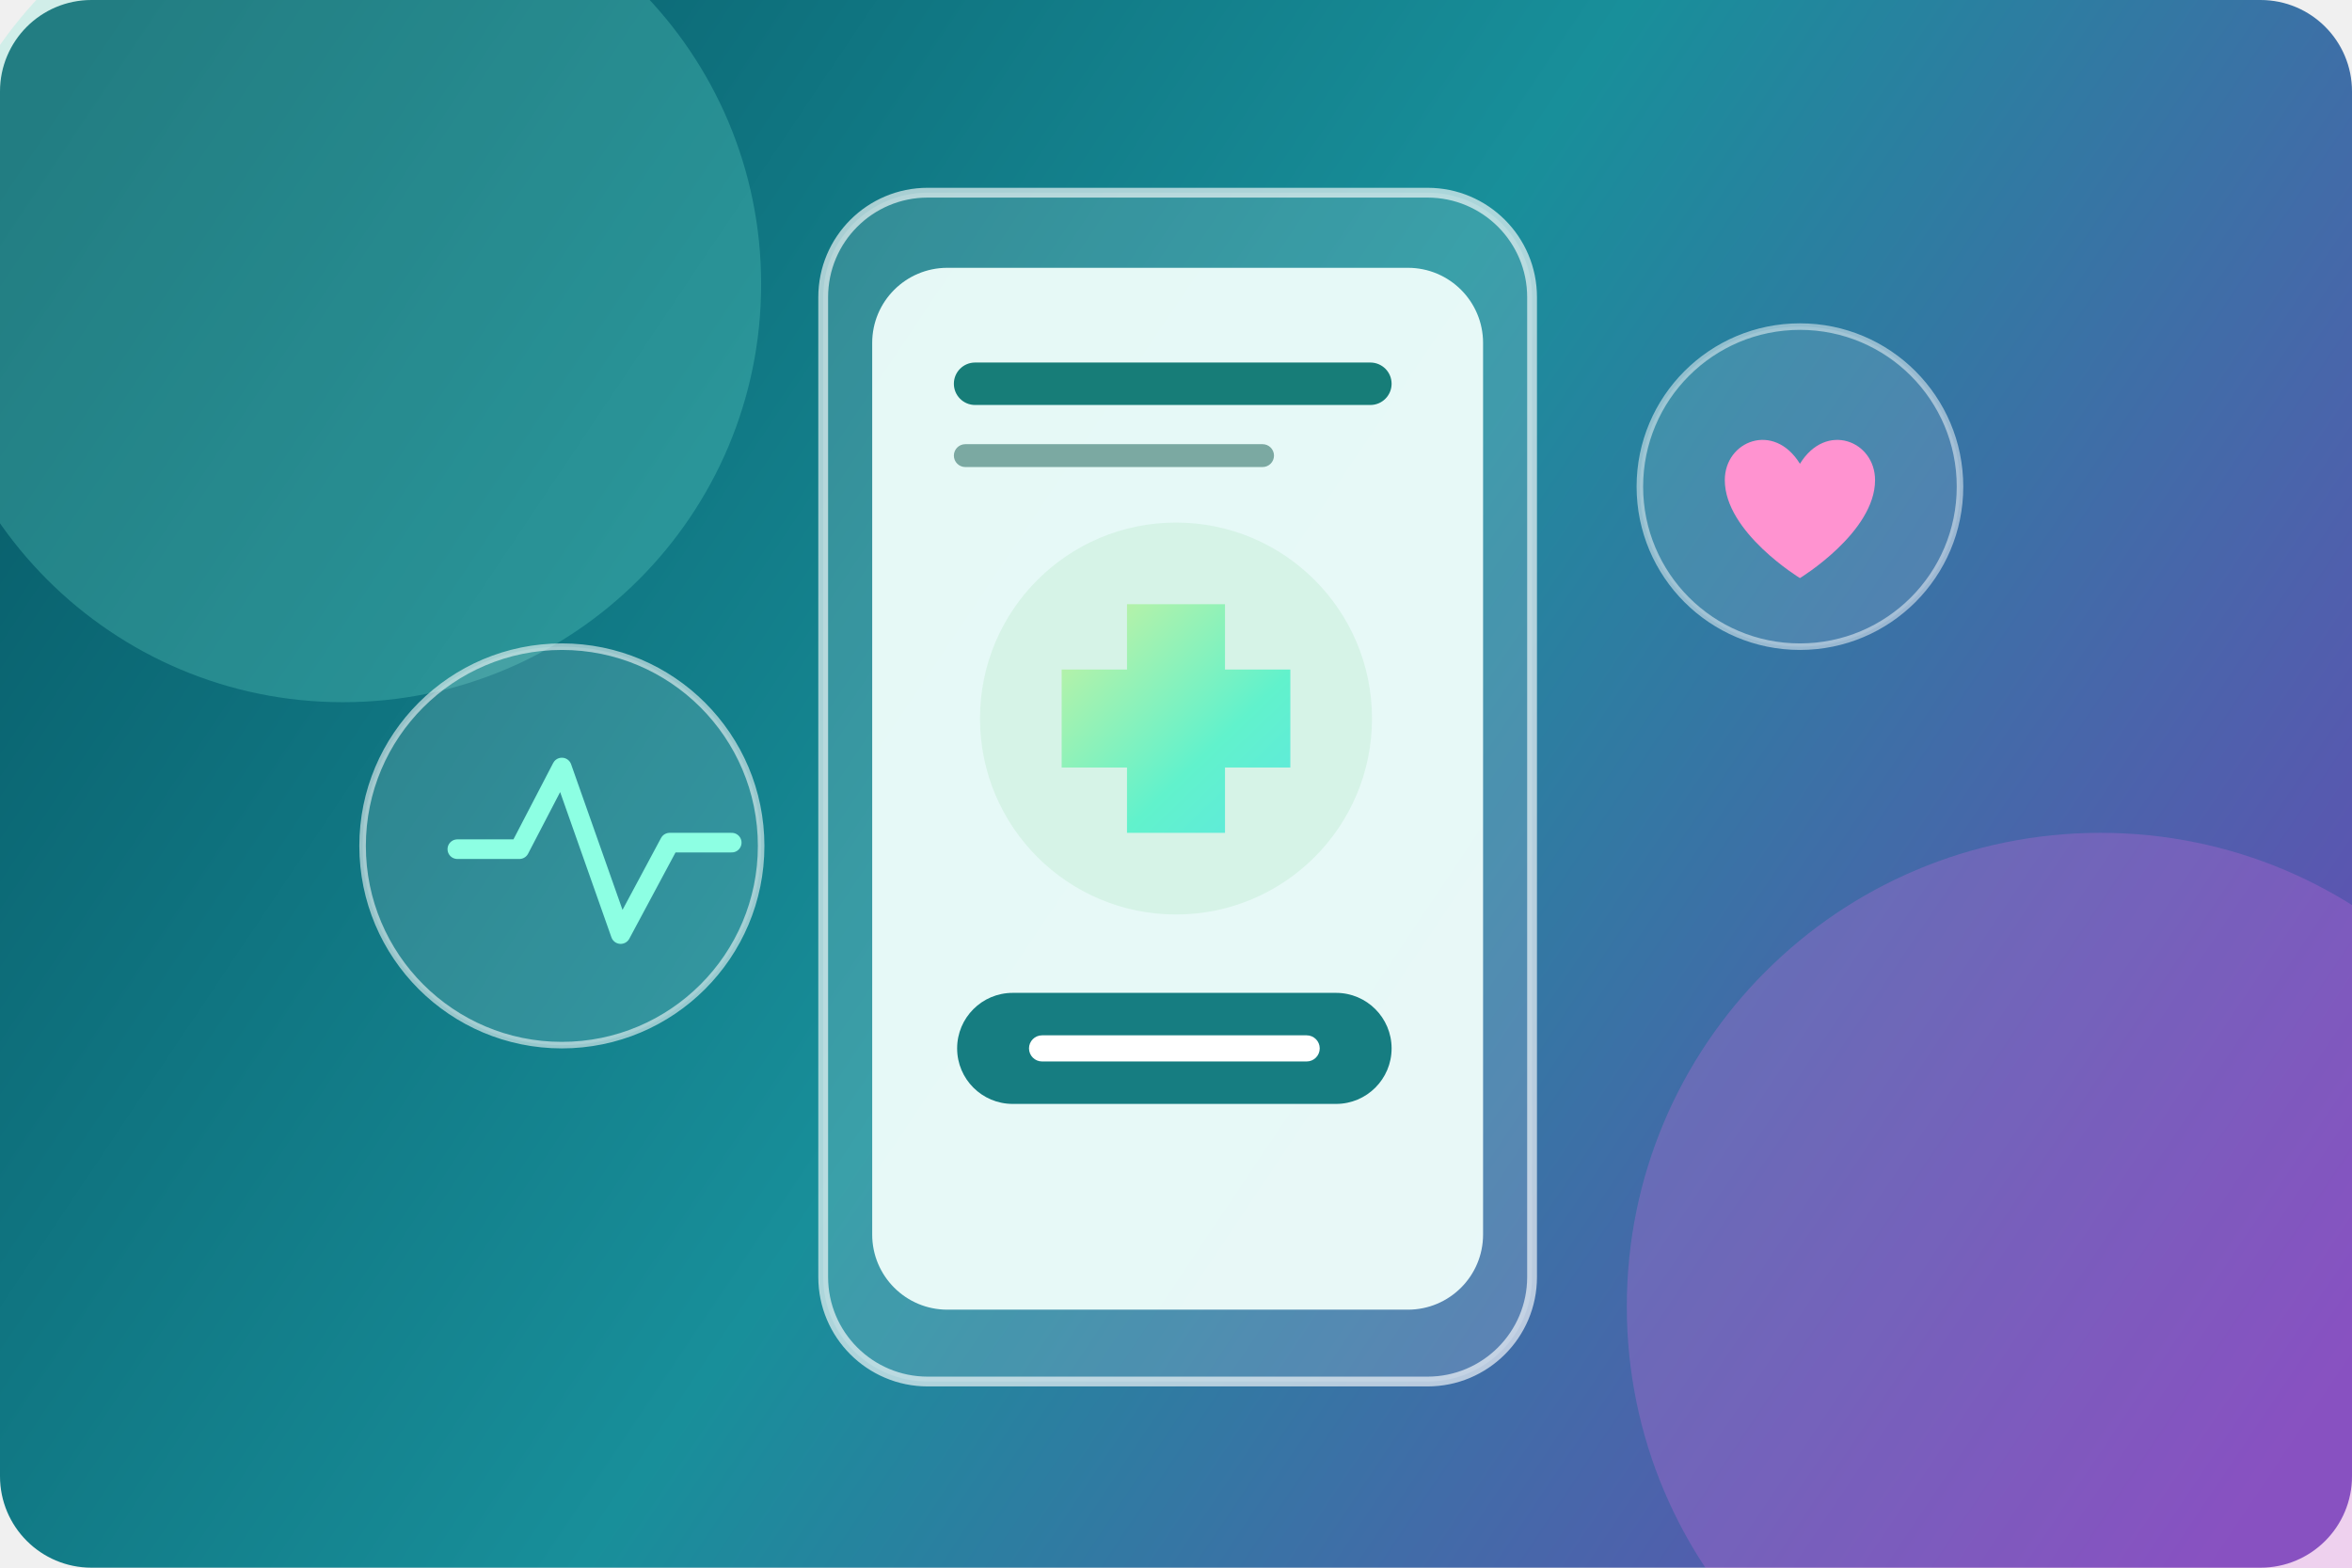
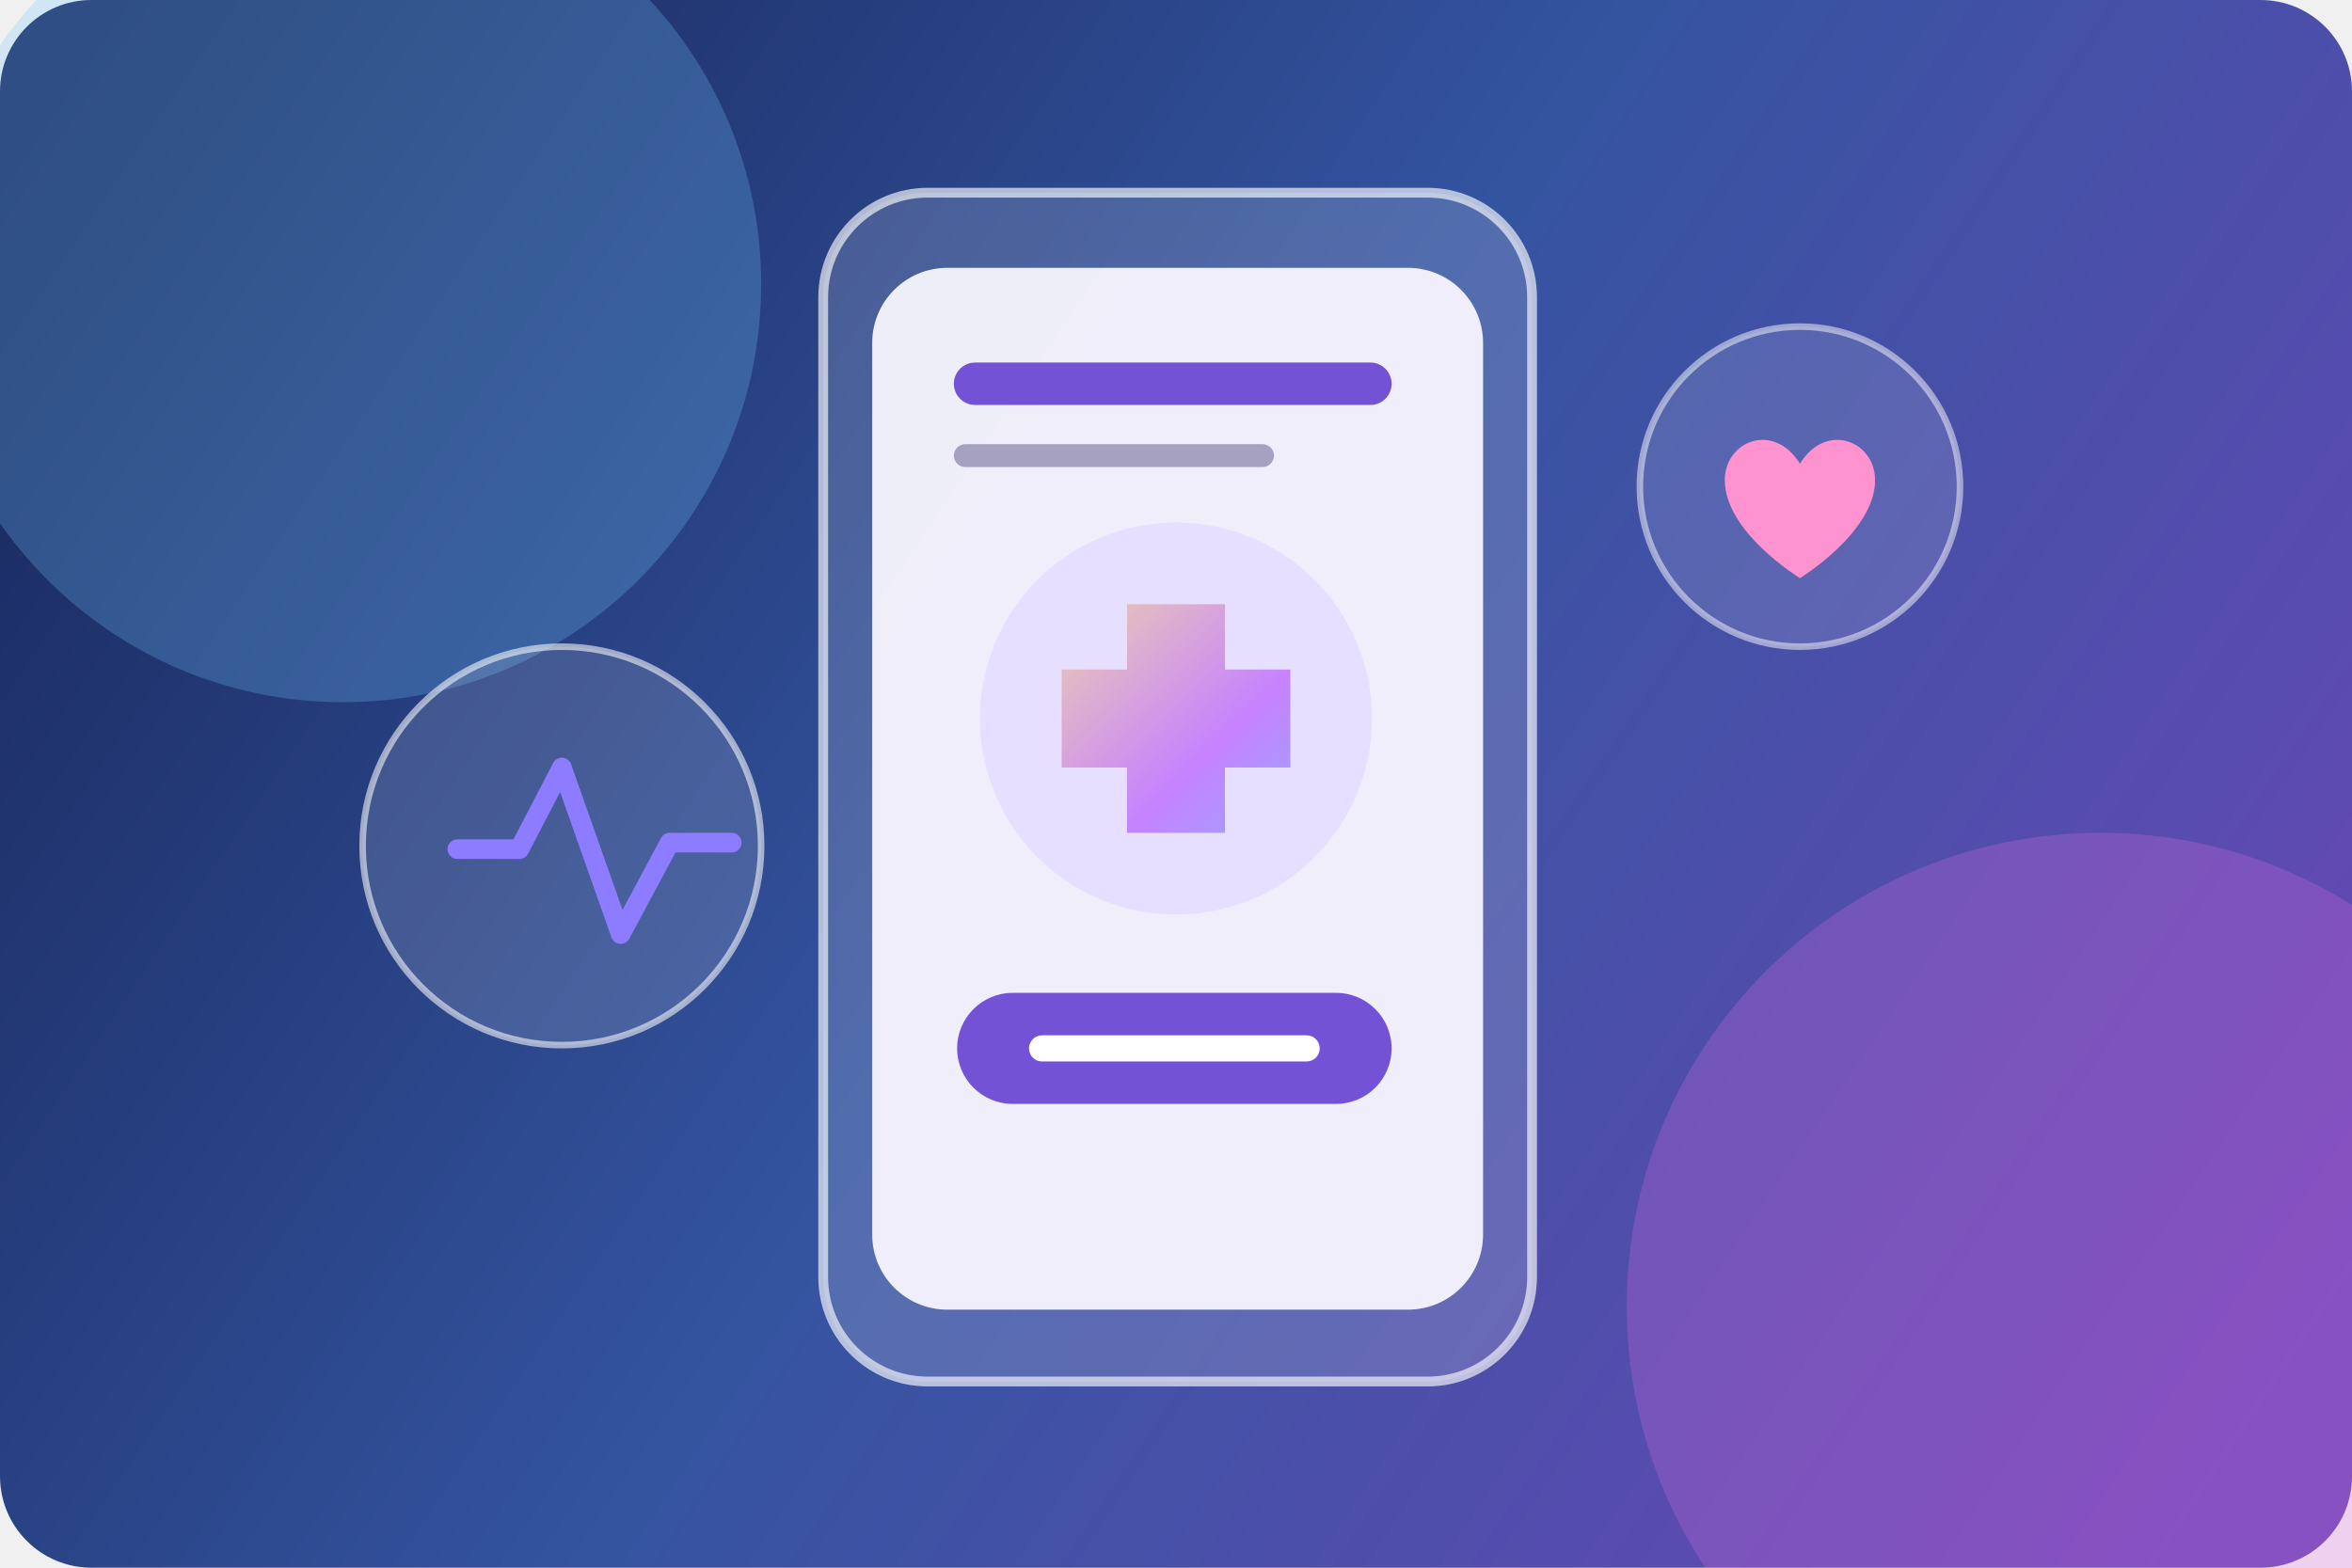
<svg xmlns="http://www.w3.org/2000/svg" viewBox="0 0 720 480" fill="none">
  <defs>
    <linearGradient id="bg" x1="25" y1="18" x2="690" y2="464" gradientUnits="userSpaceOnUse">
-       <stop stop-color="#075A67" />
-       <stop offset=".48" stop-color="#188F9A" />
+       <stop stop-color="#18275B" />
+       <stop offset=".48" stop-color="#3454A0" />
      <stop offset="1" stop-color="#6B48B6" />
    </linearGradient>
    <linearGradient id="cross" x1="309" y1="157" x2="438" y2="291" gradientUnits="userSpaceOnUse">
      <stop stop-color="#FFF18A" />
-       <stop offset=".51" stop-color="#61F2CC" />
+       <stop offset=".51" stop-color="#C682FF" />
      <stop offset="1" stop-color="#5DD7FF" />
    </linearGradient>
  </defs>
  <rect width="720" height="480" rx="28" fill="url(#bg)" />
-   <circle cx="105" cy="87" r="128" fill="#73E9D3" opacity=".25" />
+   <circle cx="105" cy="87" r="128" fill="#73C9FF" opacity=".25" />
  <circle cx="643" cy="400" r="145" fill="#E66EE6" opacity=".24" />
  <rect x="252" y="59" width="217" height="364" rx="32" fill="#fff" fill-opacity=".15" stroke="#fff" stroke-opacity=".64" stroke-width="3" />
-   <rect x="267" y="82" width="187" height="319" rx="23" fill="#F1FFFC" fill-opacity=".94" />
-   <rect x="292" y="111" width="134" height="13" rx="6.5" fill="#177D78" />
-   <rect x="292" y="136" width="98" height="7" rx="3.5" fill="#7BA9A2" />
-   <circle cx="360" cy="220" r="60" fill="#D6F3E7" />
+   <rect x="267" y="82" width="187" height="319" rx="23" fill="#F8F6FF" fill-opacity=".94" />
+   <rect x="292" y="111" width="134" height="13" rx="6.5" fill="#7452D6" />
+   <rect x="292" y="136" width="98" height="7" rx="3.5" fill="#A6A0C1" />
+   <circle cx="360" cy="220" r="60" fill="#E7DFFF" />
  <path d="M345 185h30v20h20v30h-20v20h-30v-20h-20v-30h20v-20Z" fill="url(#cross)" />
-   <rect x="293" y="304" width="133" height="34" rx="17" fill="#167D81" />
+   <rect x="293" y="304" width="133" height="34" rx="17" fill="#7452D6" />
  <rect x="315" y="317" width="89" height="8" rx="4" fill="#fff" />
  <circle cx="172" cy="259" r="61" fill="#fff" fill-opacity=".13" stroke="#fff" stroke-opacity=".56" stroke-width="2" />
-   <path d="M140 260h19l13-25 18 51 15-28h19" stroke="#8DFFE3" stroke-width="6" stroke-linecap="round" stroke-linejoin="round" />
+   <path d="M140 260h19l13-25 18 51 15-28h19" stroke="#8D7CFF" stroke-width="6" stroke-linecap="round" stroke-linejoin="round" />
  <circle cx="551" cy="149" r="49" fill="#fff" fill-opacity=".12" stroke="#fff" stroke-opacity=".49" stroke-width="2" />
  <path d="M551 177s-23-14-23-30c0-12 15-18 23-5 8-13 23-7 23 5 0 16-23 30-23 30Z" fill="#FF93D0" />
</svg>
